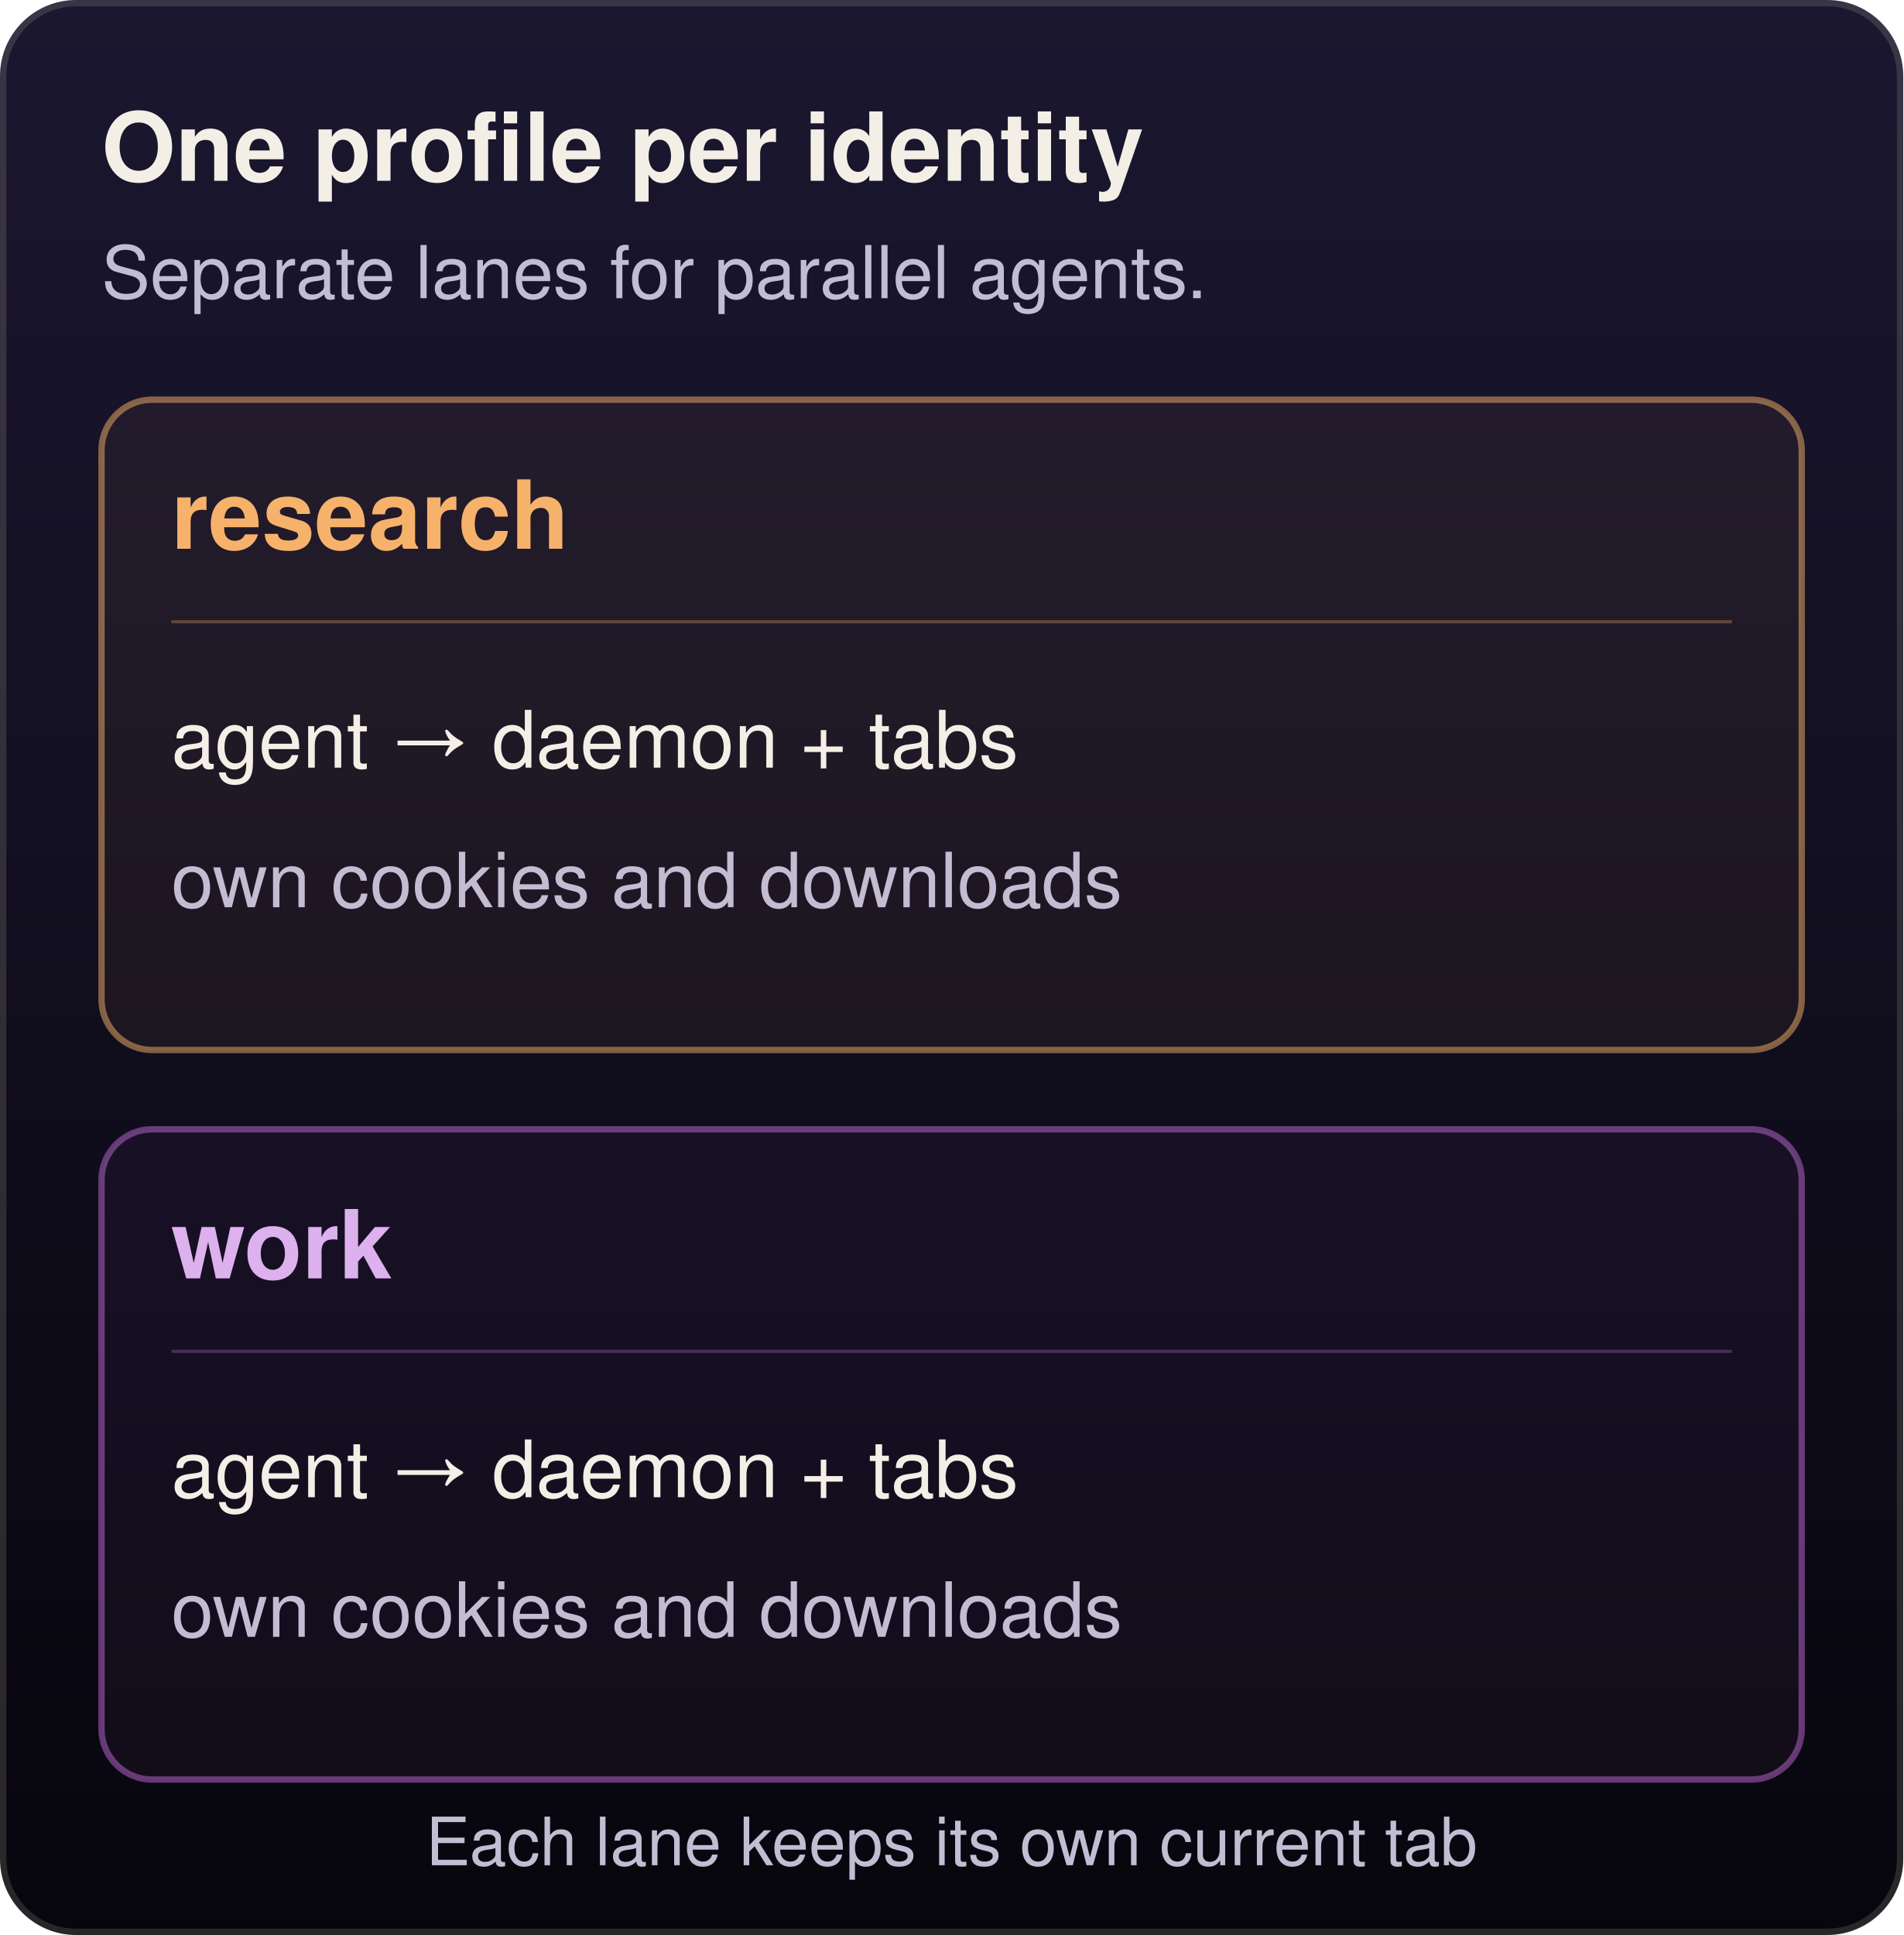
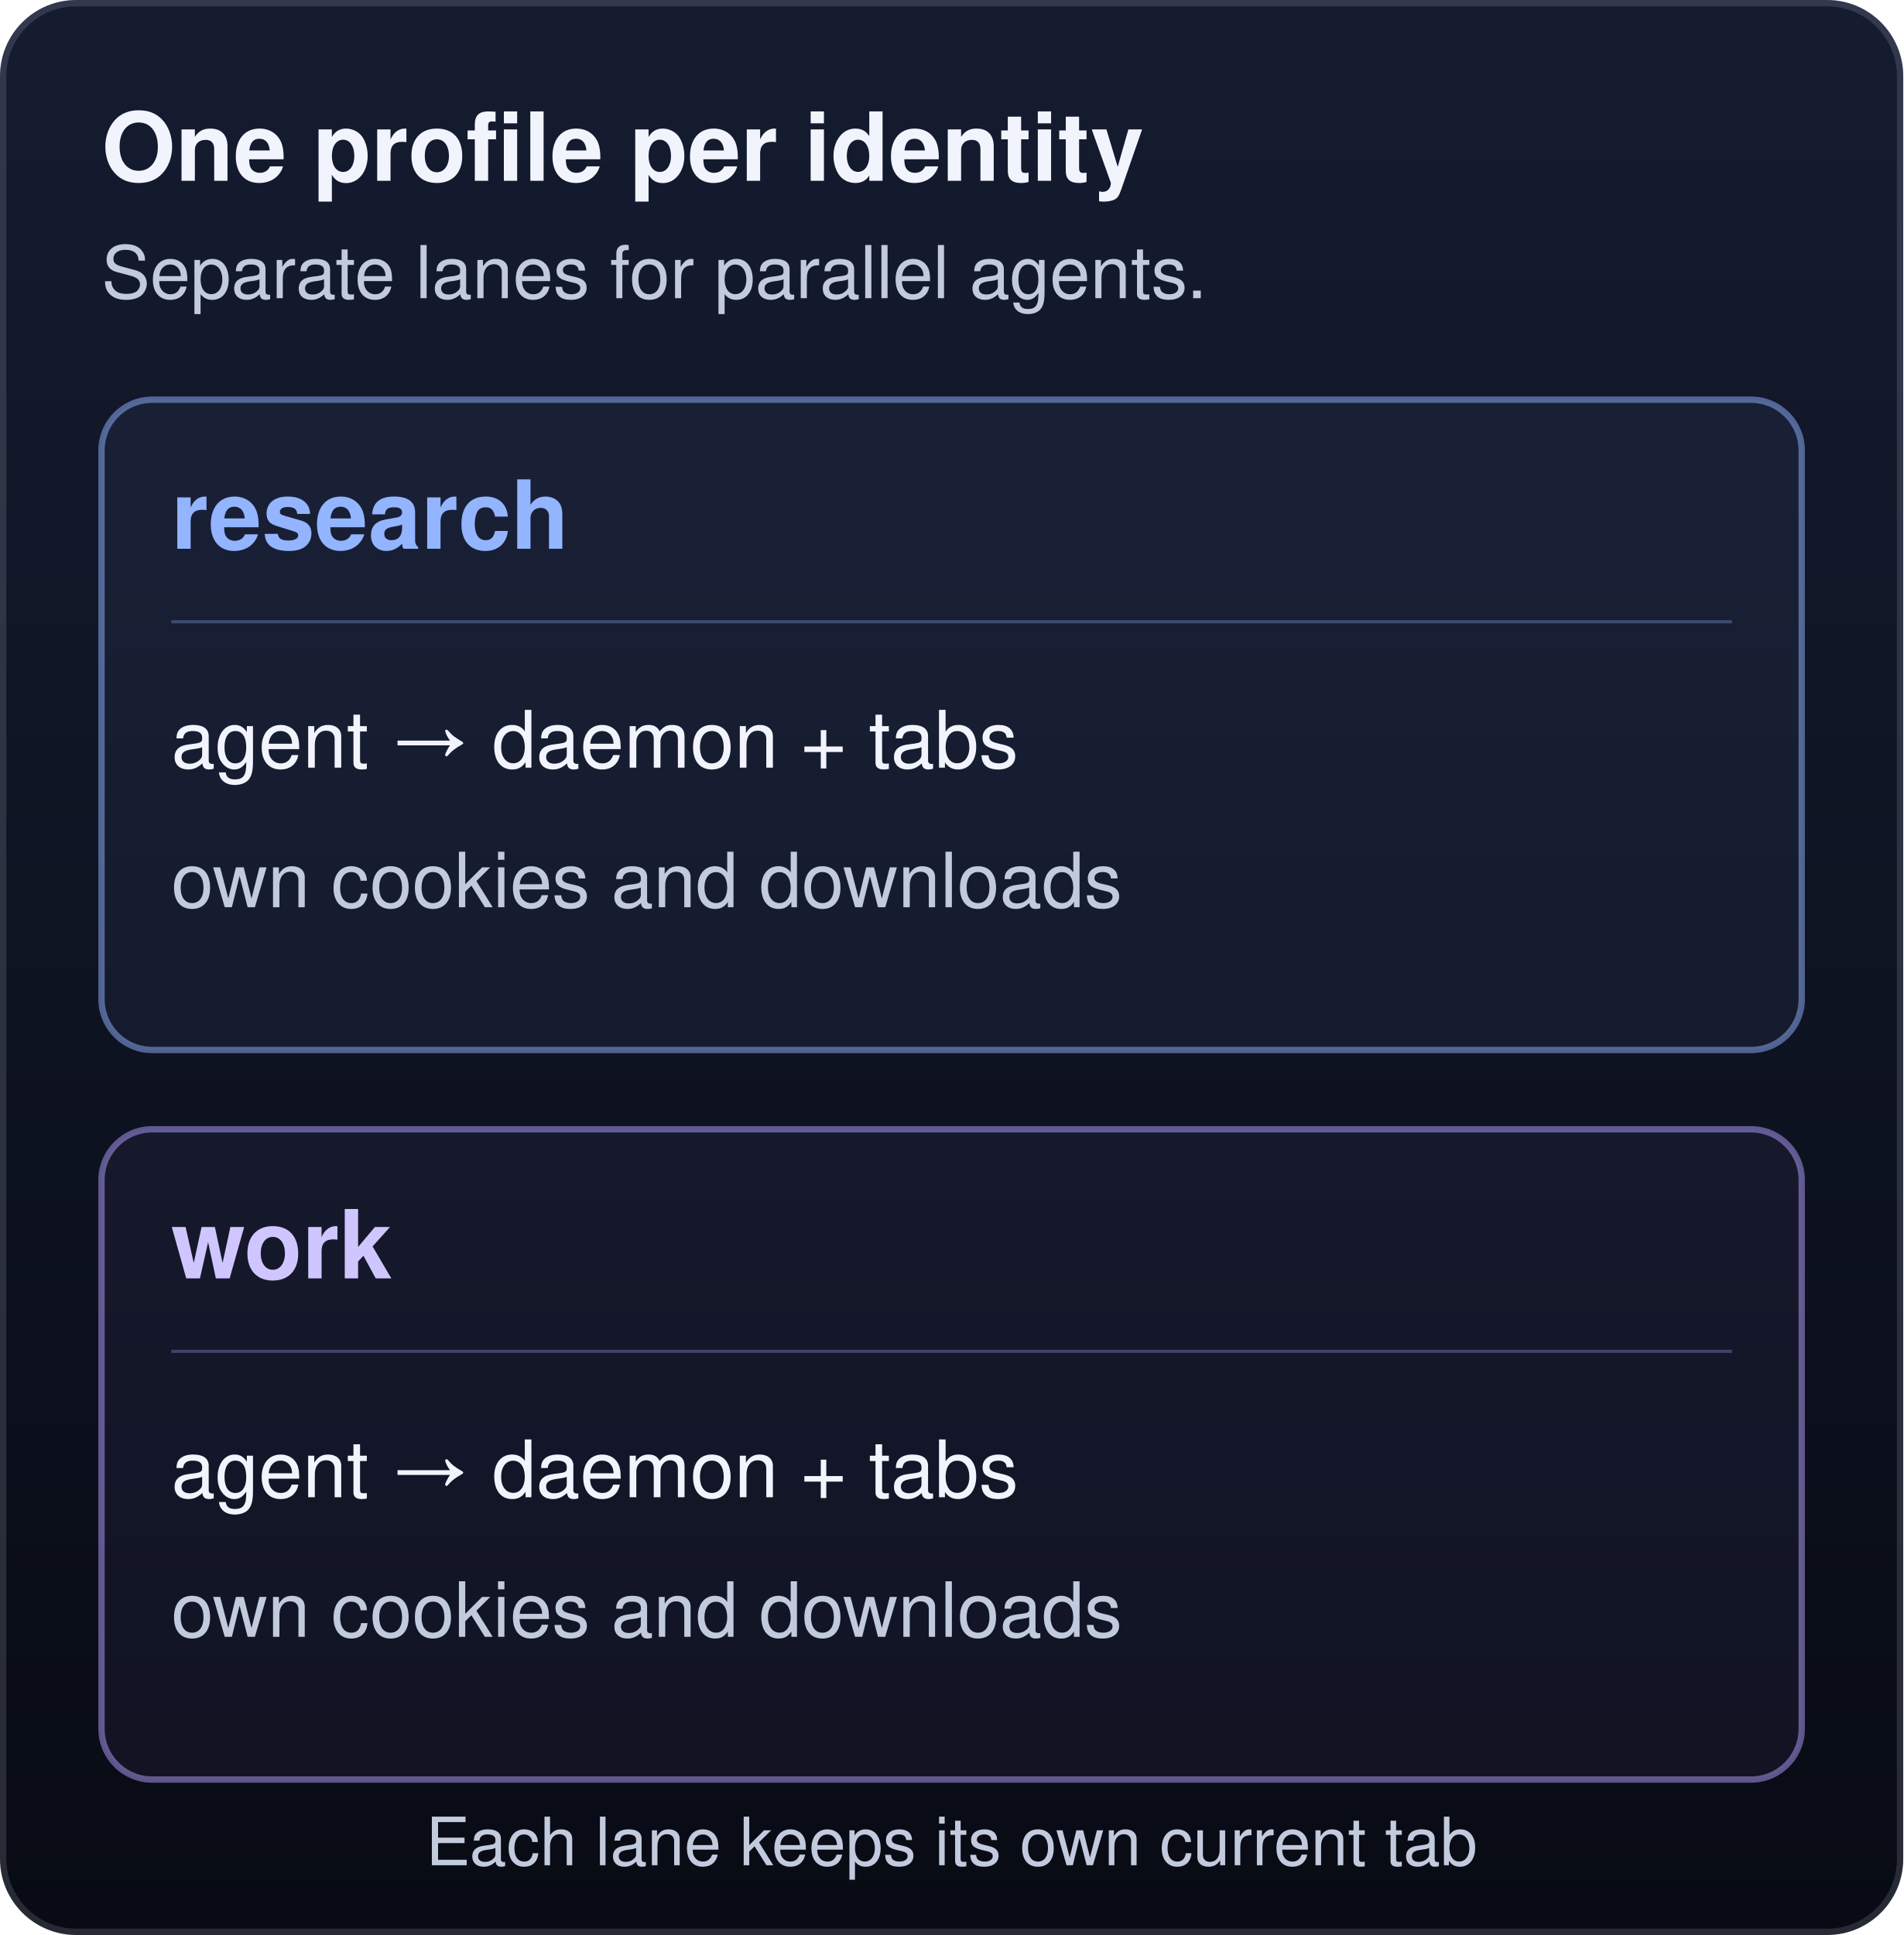
<svg xmlns="http://www.w3.org/2000/svg" viewBox="0 0 600 610" role="img" aria-labelledby="title desc">
  <defs>
    <linearGradient id="sky" x2="0" y2="1">
-       <stop stop-color="#1b1730" />
-       <stop offset="1" stop-color="#07060d" />
+       <stop stop-color="#151c30" />
+       <stop offset="1" stop-color="#080b14" />
    </linearGradient>
  </defs>
  <rect width="600" height="610" rx="24" fill="url(#sky)" />
-   <rect x="1" y="1" width="598" height="608" rx="23" fill="none" stroke="#fff1d2" stroke-opacity=".14" stroke-width="2" />
-   <text x="32" y="57" fill="#f4efe6" font-family="-apple-system, BlinkMacSystemFont, 'SF Pro Display', 'Segoe UI', Helvetica, Arial, sans-serif" font-size="30" font-weight="600">One profile per identity</text>
-   <text x="32" y="94" fill="#c3bdd3" font-family="-apple-system, BlinkMacSystemFont, 'SF Pro Display', 'Segoe UI', Helvetica, Arial, sans-serif" font-size="23">Separate lanes for parallel agents.</text>
+   <rect x="1" y="1" width="598" height="608" rx="23" fill="none" stroke="#e8edff" stroke-opacity=".14" stroke-width="2" />
+   <text x="32" y="57" fill="#f1f4fc" font-family="-apple-system, BlinkMacSystemFont, 'SF Pro Display', 'Segoe UI', Helvetica, Arial, sans-serif" font-size="30" font-weight="600">One profile per identity</text>
+   <text x="32" y="94" fill="#c2cadd" font-family="-apple-system, BlinkMacSystemFont, 'SF Pro Display', 'Segoe UI', Helvetica, Arial, sans-serif" font-size="23">Separate lanes for parallel agents.</text>
  <g font-family="-apple-system, BlinkMacSystemFont, 'SF Pro Display', 'Segoe UI', Helvetica, Arial, sans-serif">
    <g transform="translate(32 126)">
-       <rect width="536" height="205" rx="16" fill="#f6b26b" fill-opacity=".055" stroke="#f6b26b" stroke-opacity=".5" stroke-width="2" />
-       <text x="22" y="47" fill="#f6b26b" font-size="30" font-weight="600">research</text>
-       <path d="M22 70h492" stroke="#f6b26b" stroke-opacity=".3" />
-       <text x="22" y="116" fill="#f4efe6" font-size="25">agent → daemon + tabs</text>
-       <text x="22" y="160" fill="#c3bdd3" font-size="24">own cookies and downloads</text>
+       <rect width="536" height="205" rx="16" fill="#93b4ff" fill-opacity=".055" stroke="#93b4ff" stroke-opacity=".5" stroke-width="2" />
+       <text x="22" y="47" fill="#93b4ff" font-size="30" font-weight="600">research</text>
+       <path d="M22 70h492" stroke="#93b4ff" stroke-opacity=".3" />
+       <text x="22" y="116" fill="#f1f4fc" font-size="25">agent → daemon + tabs</text>
+       <text x="22" y="160" fill="#c2cadd" font-size="24">own cookies and downloads</text>
    </g>
    <g transform="translate(32 356)">
-       <rect width="536" height="205" rx="16" fill="#c06bd6" fill-opacity=".055" stroke="#c06bd6" stroke-opacity=".5" stroke-width="2" />
-       <text x="22" y="47" fill="#ddb0ee" font-size="30" font-weight="600">work</text>
-       <path d="M22 70h492" stroke="#c06bd6" stroke-opacity=".3" />
-       <text x="22" y="116" fill="#f4efe6" font-size="25">agent → daemon + tabs</text>
-       <text x="22" y="160" fill="#c3bdd3" font-size="24">own cookies and downloads</text>
+       <rect width="536" height="205" rx="16" fill="#b5a1ff" fill-opacity=".055" stroke="#b5a1ff" stroke-opacity=".5" stroke-width="2" />
+       <text x="22" y="47" fill="#d0c6ff" font-size="30" font-weight="600">work</text>
+       <path d="M22 70h492" stroke="#b5a1ff" stroke-opacity=".3" />
+       <text x="22" y="116" fill="#f1f4fc" font-size="25">agent → daemon + tabs</text>
+       <text x="22" y="160" fill="#c2cadd" font-size="24">own cookies and downloads</text>
    </g>
  </g>
-   <text x="300" y="588" text-anchor="middle" fill="#c3bdd3" font-family="-apple-system, BlinkMacSystemFont, 'SF Pro Display', 'Segoe UI', Helvetica, Arial, sans-serif" font-size="21">Each lane keeps its own current tab</text>
+   <text x="300" y="588" text-anchor="middle" fill="#c2cadd" font-family="-apple-system, BlinkMacSystemFont, 'SF Pro Display', 'Segoe UI', Helvetica, Arial, sans-serif" font-size="21">Each lane keeps its own current tab</text>
</svg>
